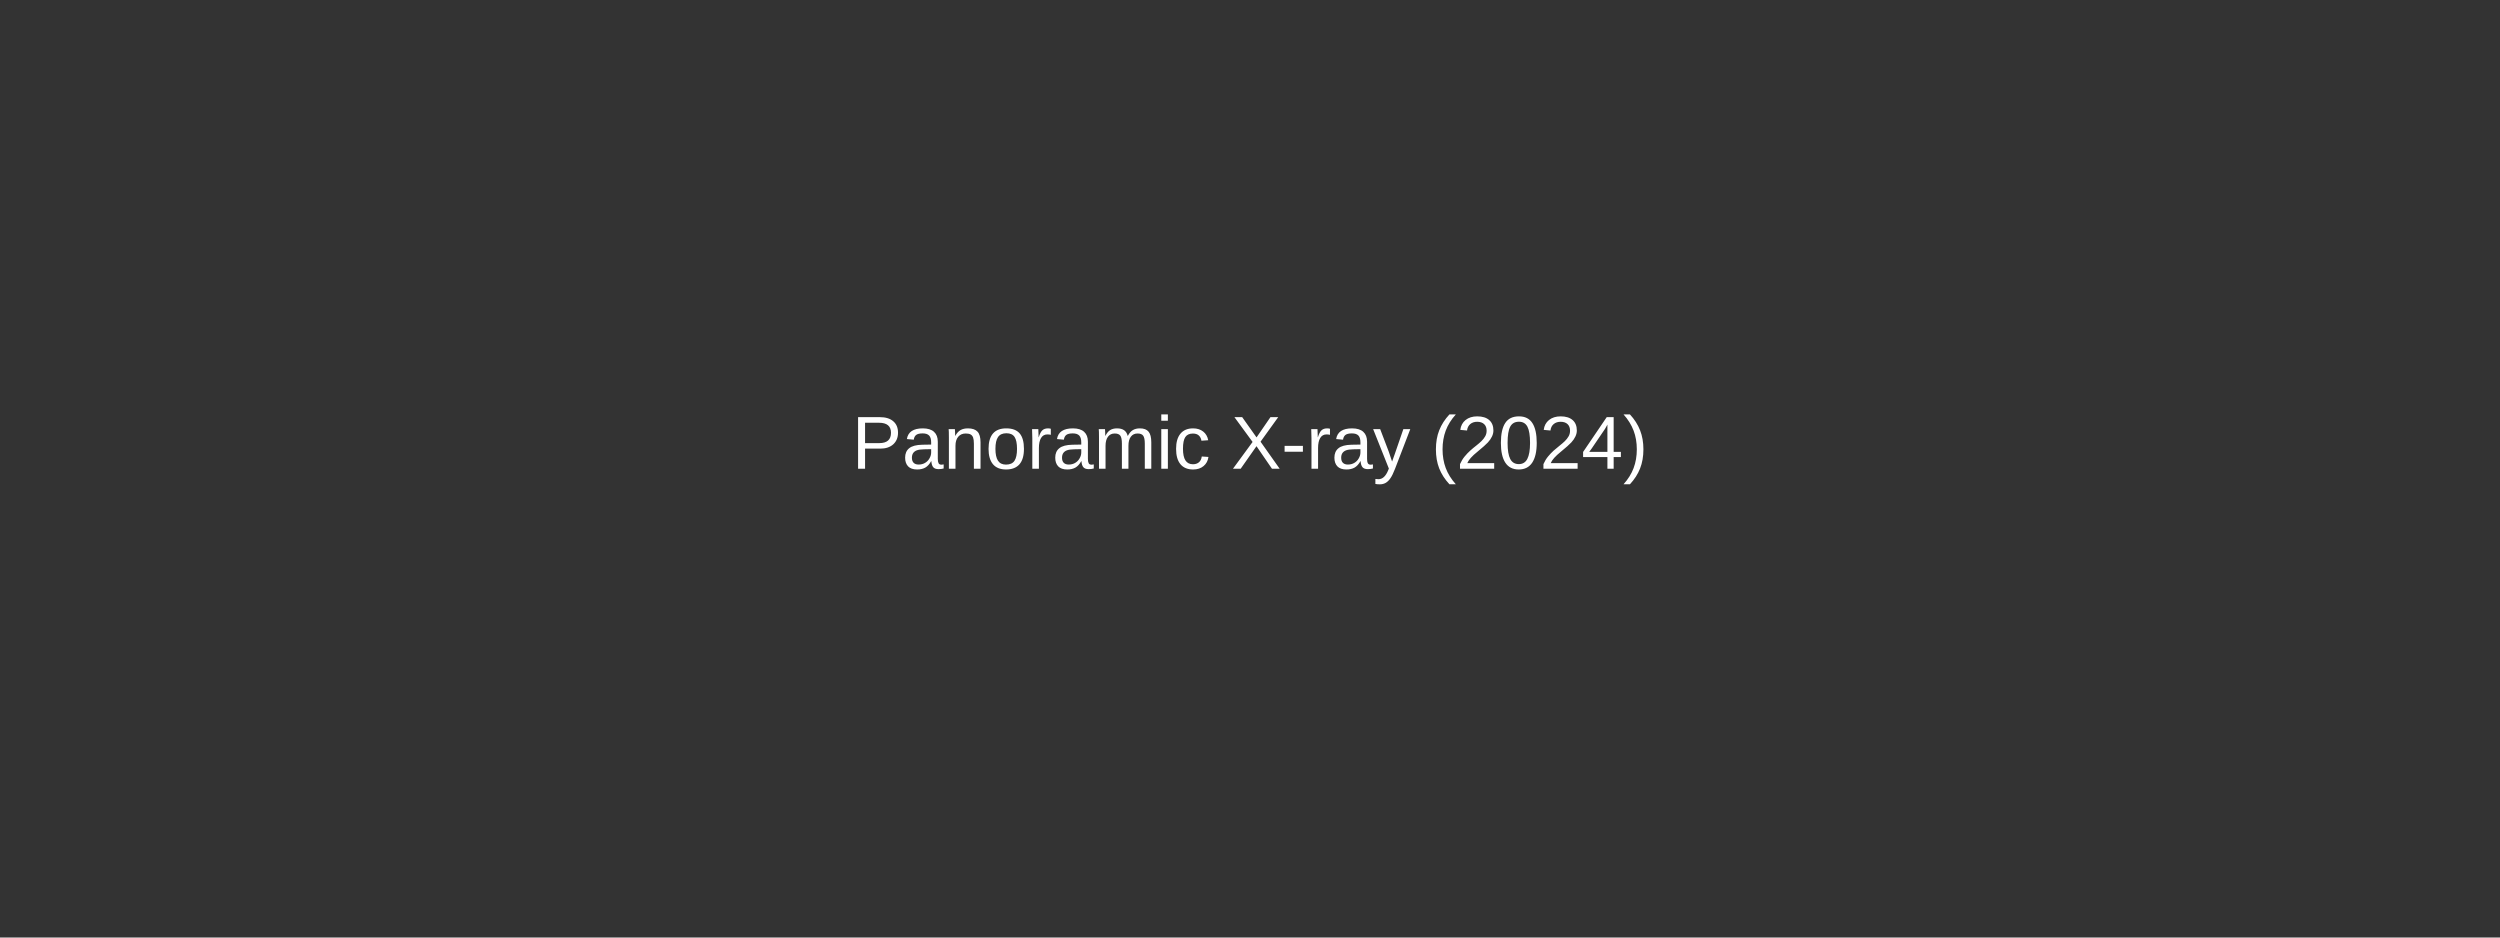
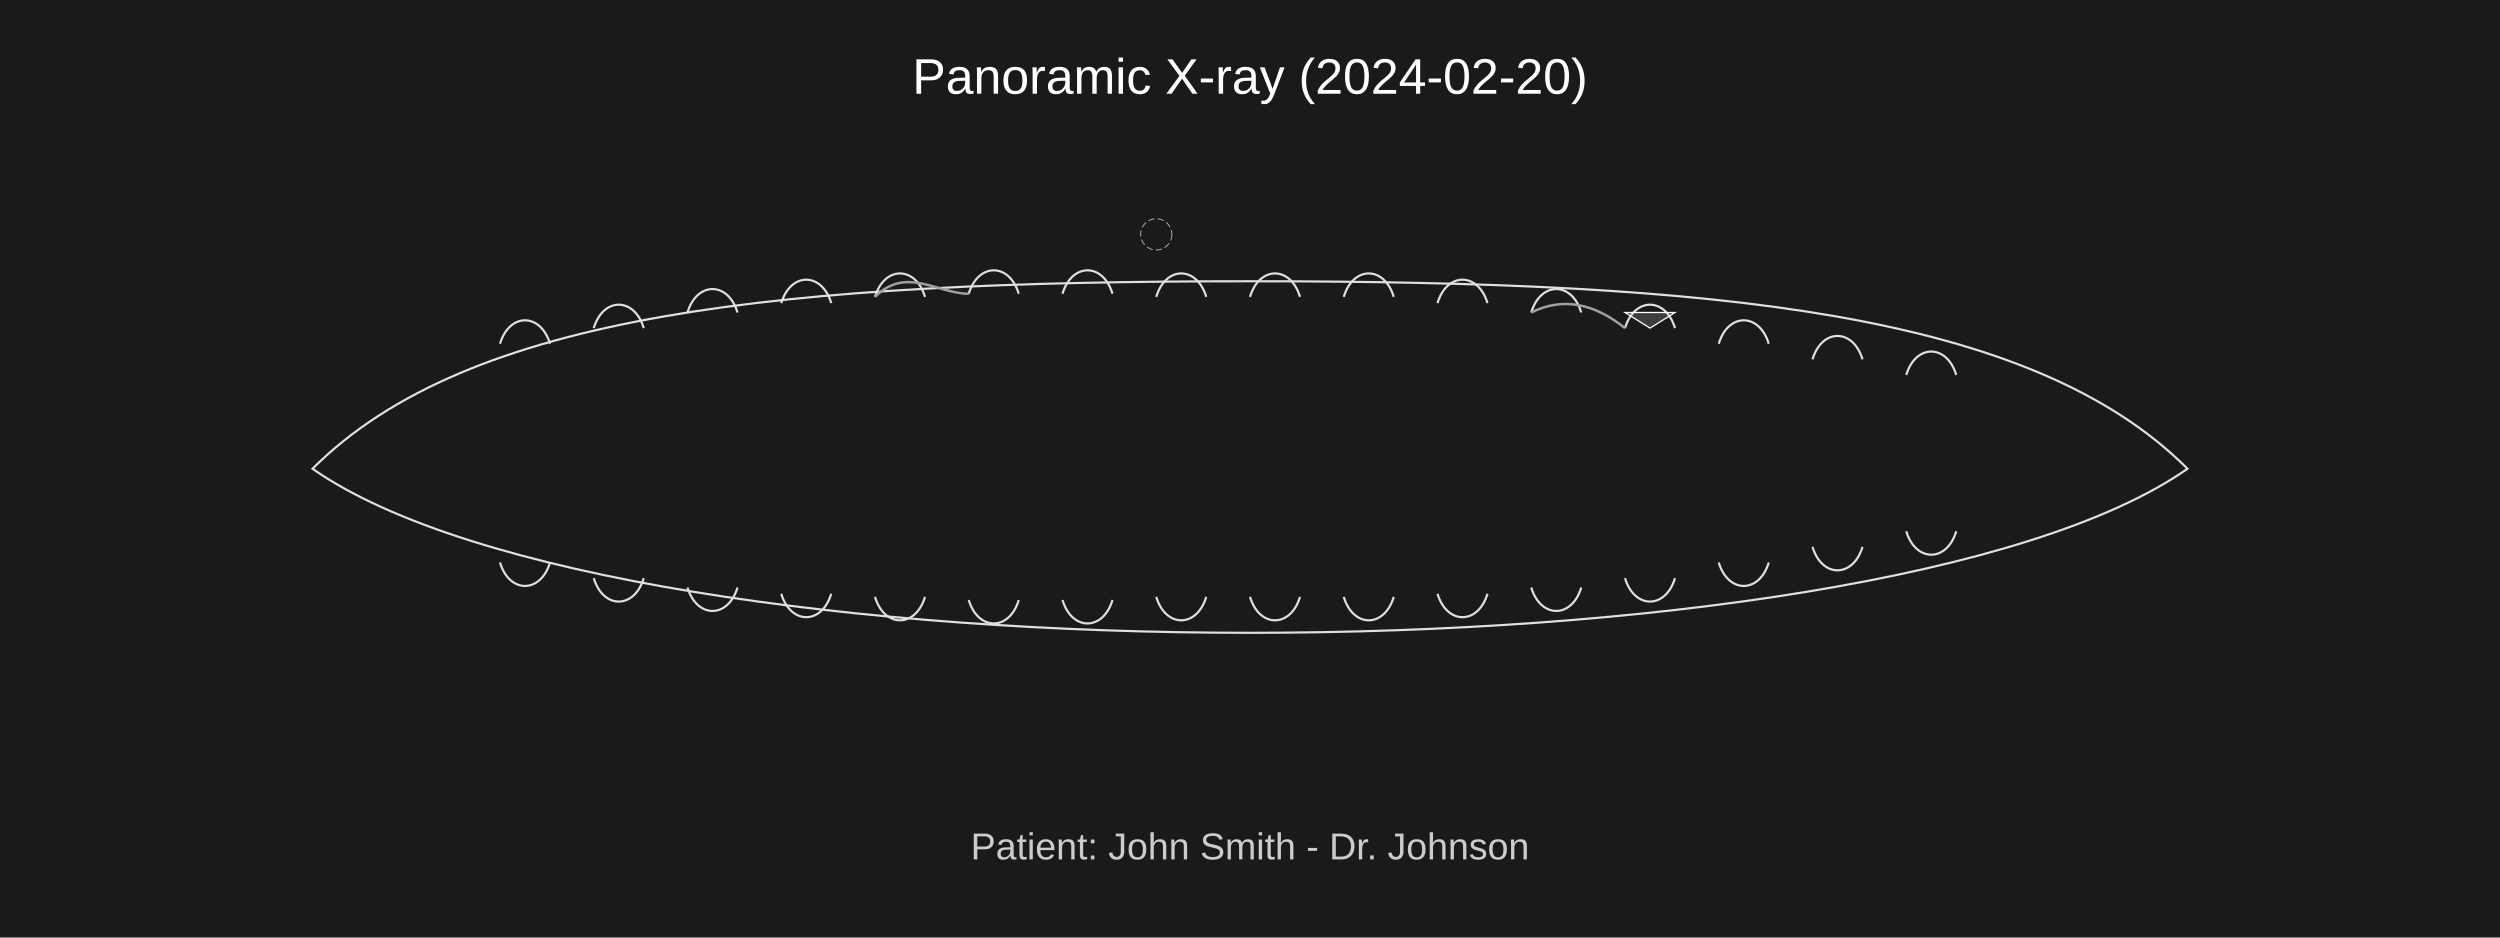
<svg xmlns="http://www.w3.org/2000/svg" width="800" height="300">
-   <rect width="100%" height="100%" fill="#333" />
-   <text x="50%" y="50%" font-family="Arial" font-size="24" fill="white" text-anchor="middle">Panoramic X-ray (2024)</text>
+   <rect width="800" height="300" fill="#1a1a1a" />
+   <g id="jaw-structure" fill="none" stroke="#e0e0e0" stroke-width="0.7">
+     <path d="M100,150 C200,220 600,220 700,150 C650,100 550,90 400,90 C250,90 150,100 100,150 Z" />
+     <g id="upper-teeth">
+       <path d="M160,110 C163,100 173,100 176,110" />
+       <path d="M190,105 C193,95 203,95 206,105" />
+       <path d="M220,100 C223,90 233,90 236,100" />
+       <path d="M250,97 C253,87 263,87 266,97" />
+       <path d="M280,95 C283,85 293,85 296,95" />
+       <path d="M310,94 C313,84 323,84 326,94" />
+       <path d="M340,94 C343,84 353,84 356,94" />
+       <path d="M370,95 C373,85 383,85 386,95" />
+       <path d="M400,95 C403,85 413,85 416,95" />
+       <path d="M430,95 C433,85 443,85 446,95" />
+       <path d="M460,97 C463,87 473,87 476,97" />
+       <path d="M490,100 C493,90 503,90 506,100" />
+       <path d="M520,105 C523,95 533,95 536,105" />
+       <path d="M550,110 C553,100 563,100 566,110" />
+       <path d="M580,115 C583,105 593,105 596,115" />
+       <path d="M610,120 C613,110 623,110 626,120" />
+     </g>
+     <g id="lower-teeth">
+       <path d="M160,180 C163,190 173,190 176,180" />
+       <path d="M190,185 C193,195 203,195 206,185" />
+       <path d="M220,188 C223,198 233,198 236,188" />
+       <path d="M250,190 C253,200 263,200 266,190" />
+       <path d="M280,191 C283,201 293,201 296,191" />
+       <path d="M310,192 C313,202 323,202 326,192" />
+       <path d="M340,192 C343,202 353,202 356,192" />
+       <path d="M370,191 C373,201 383,201 386,191" />
+       <path d="M400,191 C403,201 413,201 416,191" />
+       <path d="M430,191 C433,201 443,201 446,191" />
+       <path d="M460,190 C463,200 473,200 476,190" />
+       <path d="M490,188 C493,198 503,198 506,188" />
+       <path d="M520,185 C523,195 533,195 536,185" />
+       <path d="M550,180 C553,190 563,190 566,180" />
+       <path d="M580,175 C583,185 593,185 596,175" />
+       <path d="M610,170 C613,180 623,180 626,170" />
+     </g>
+     <path d="M280,95 C290,85 300,94 310,94" stroke="#a0a0a0" stroke-width="0.8" />
+     <path d="M490,100 C500,95 510,97 520,105" stroke="#a0a0a0" stroke-width="0.8" />
+     <circle cx="370" cy="75" r="5" stroke="#b0b0b0" stroke-width="0.3" stroke-dasharray="2,1" fill="none" />
+     <path d="M520,100 L536,100 L528,105 Z" stroke="#ffffff" stroke-width="0.4" fill="#d0d0d0" fill-opacity="0.2" />
+   </g>
+   <text x="400" y="30" font-family="Arial" font-size="16" fill="white" text-anchor="middle">Panoramic X-ray (2024-02-20)</text>
+   <text x="400" y="275" font-family="Arial" font-size="12" fill="#cccccc" text-anchor="middle">Patient: John Smith - Dr. Johnson</text>
</svg>
